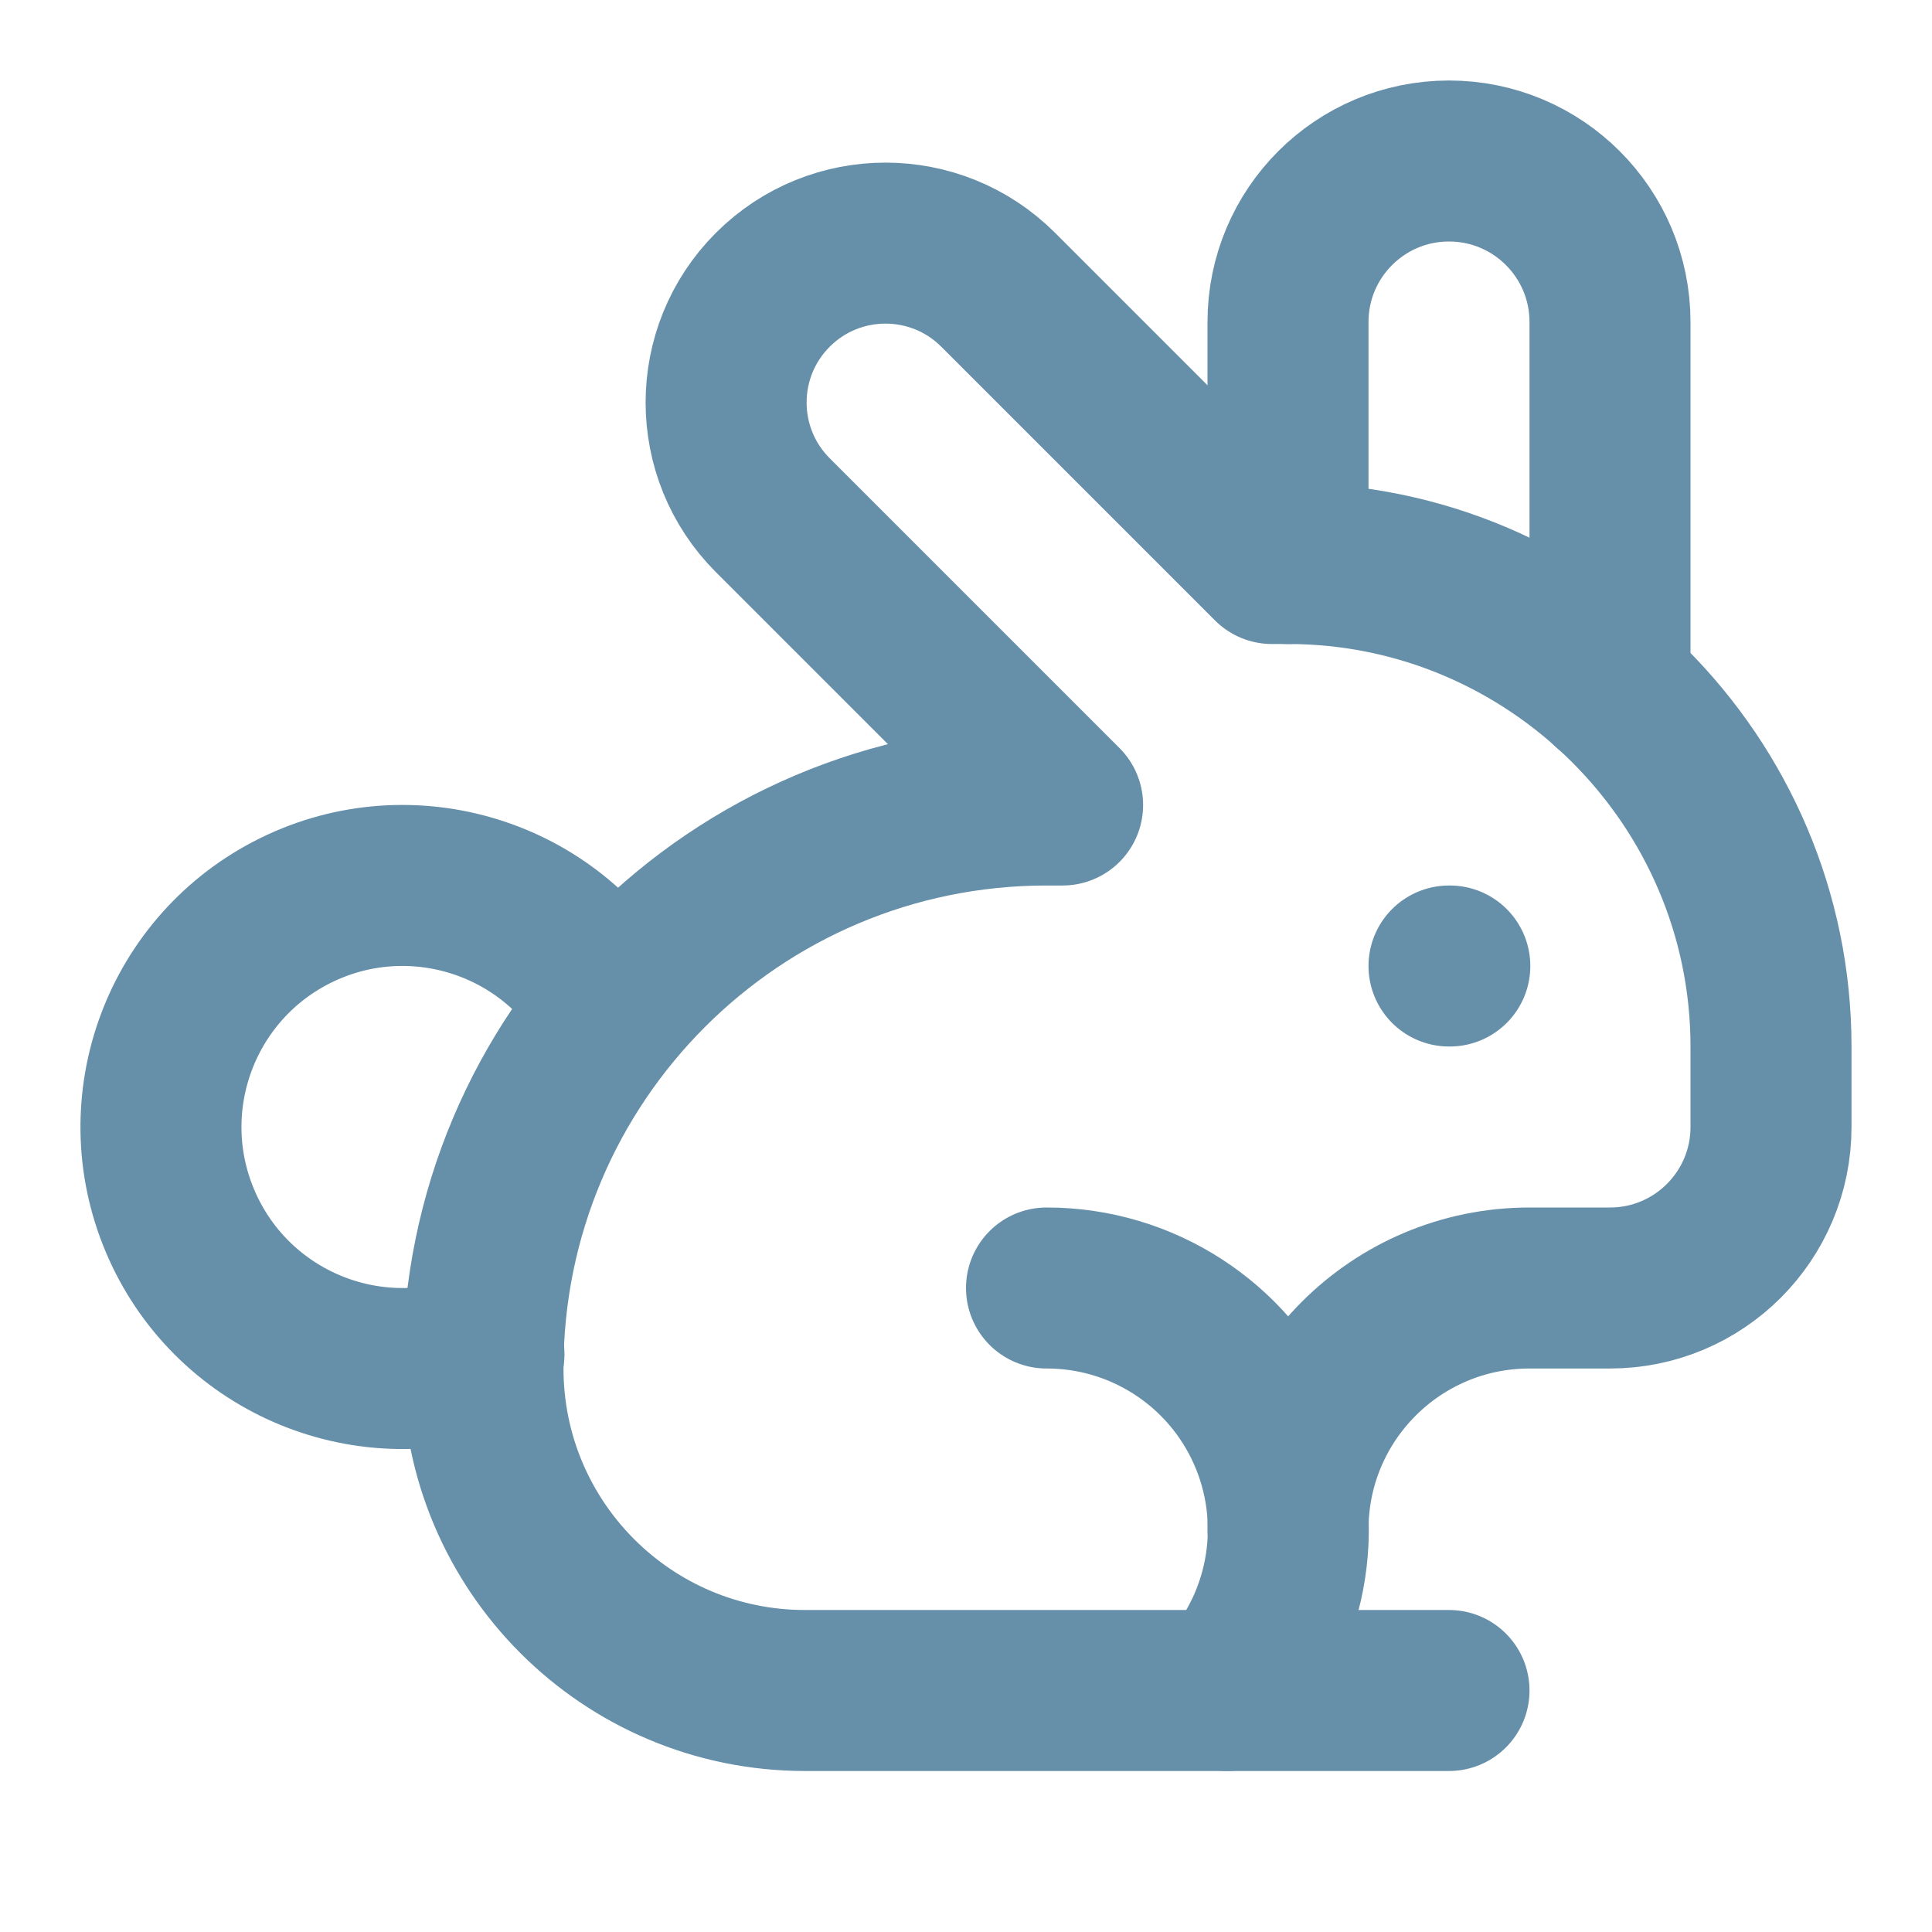
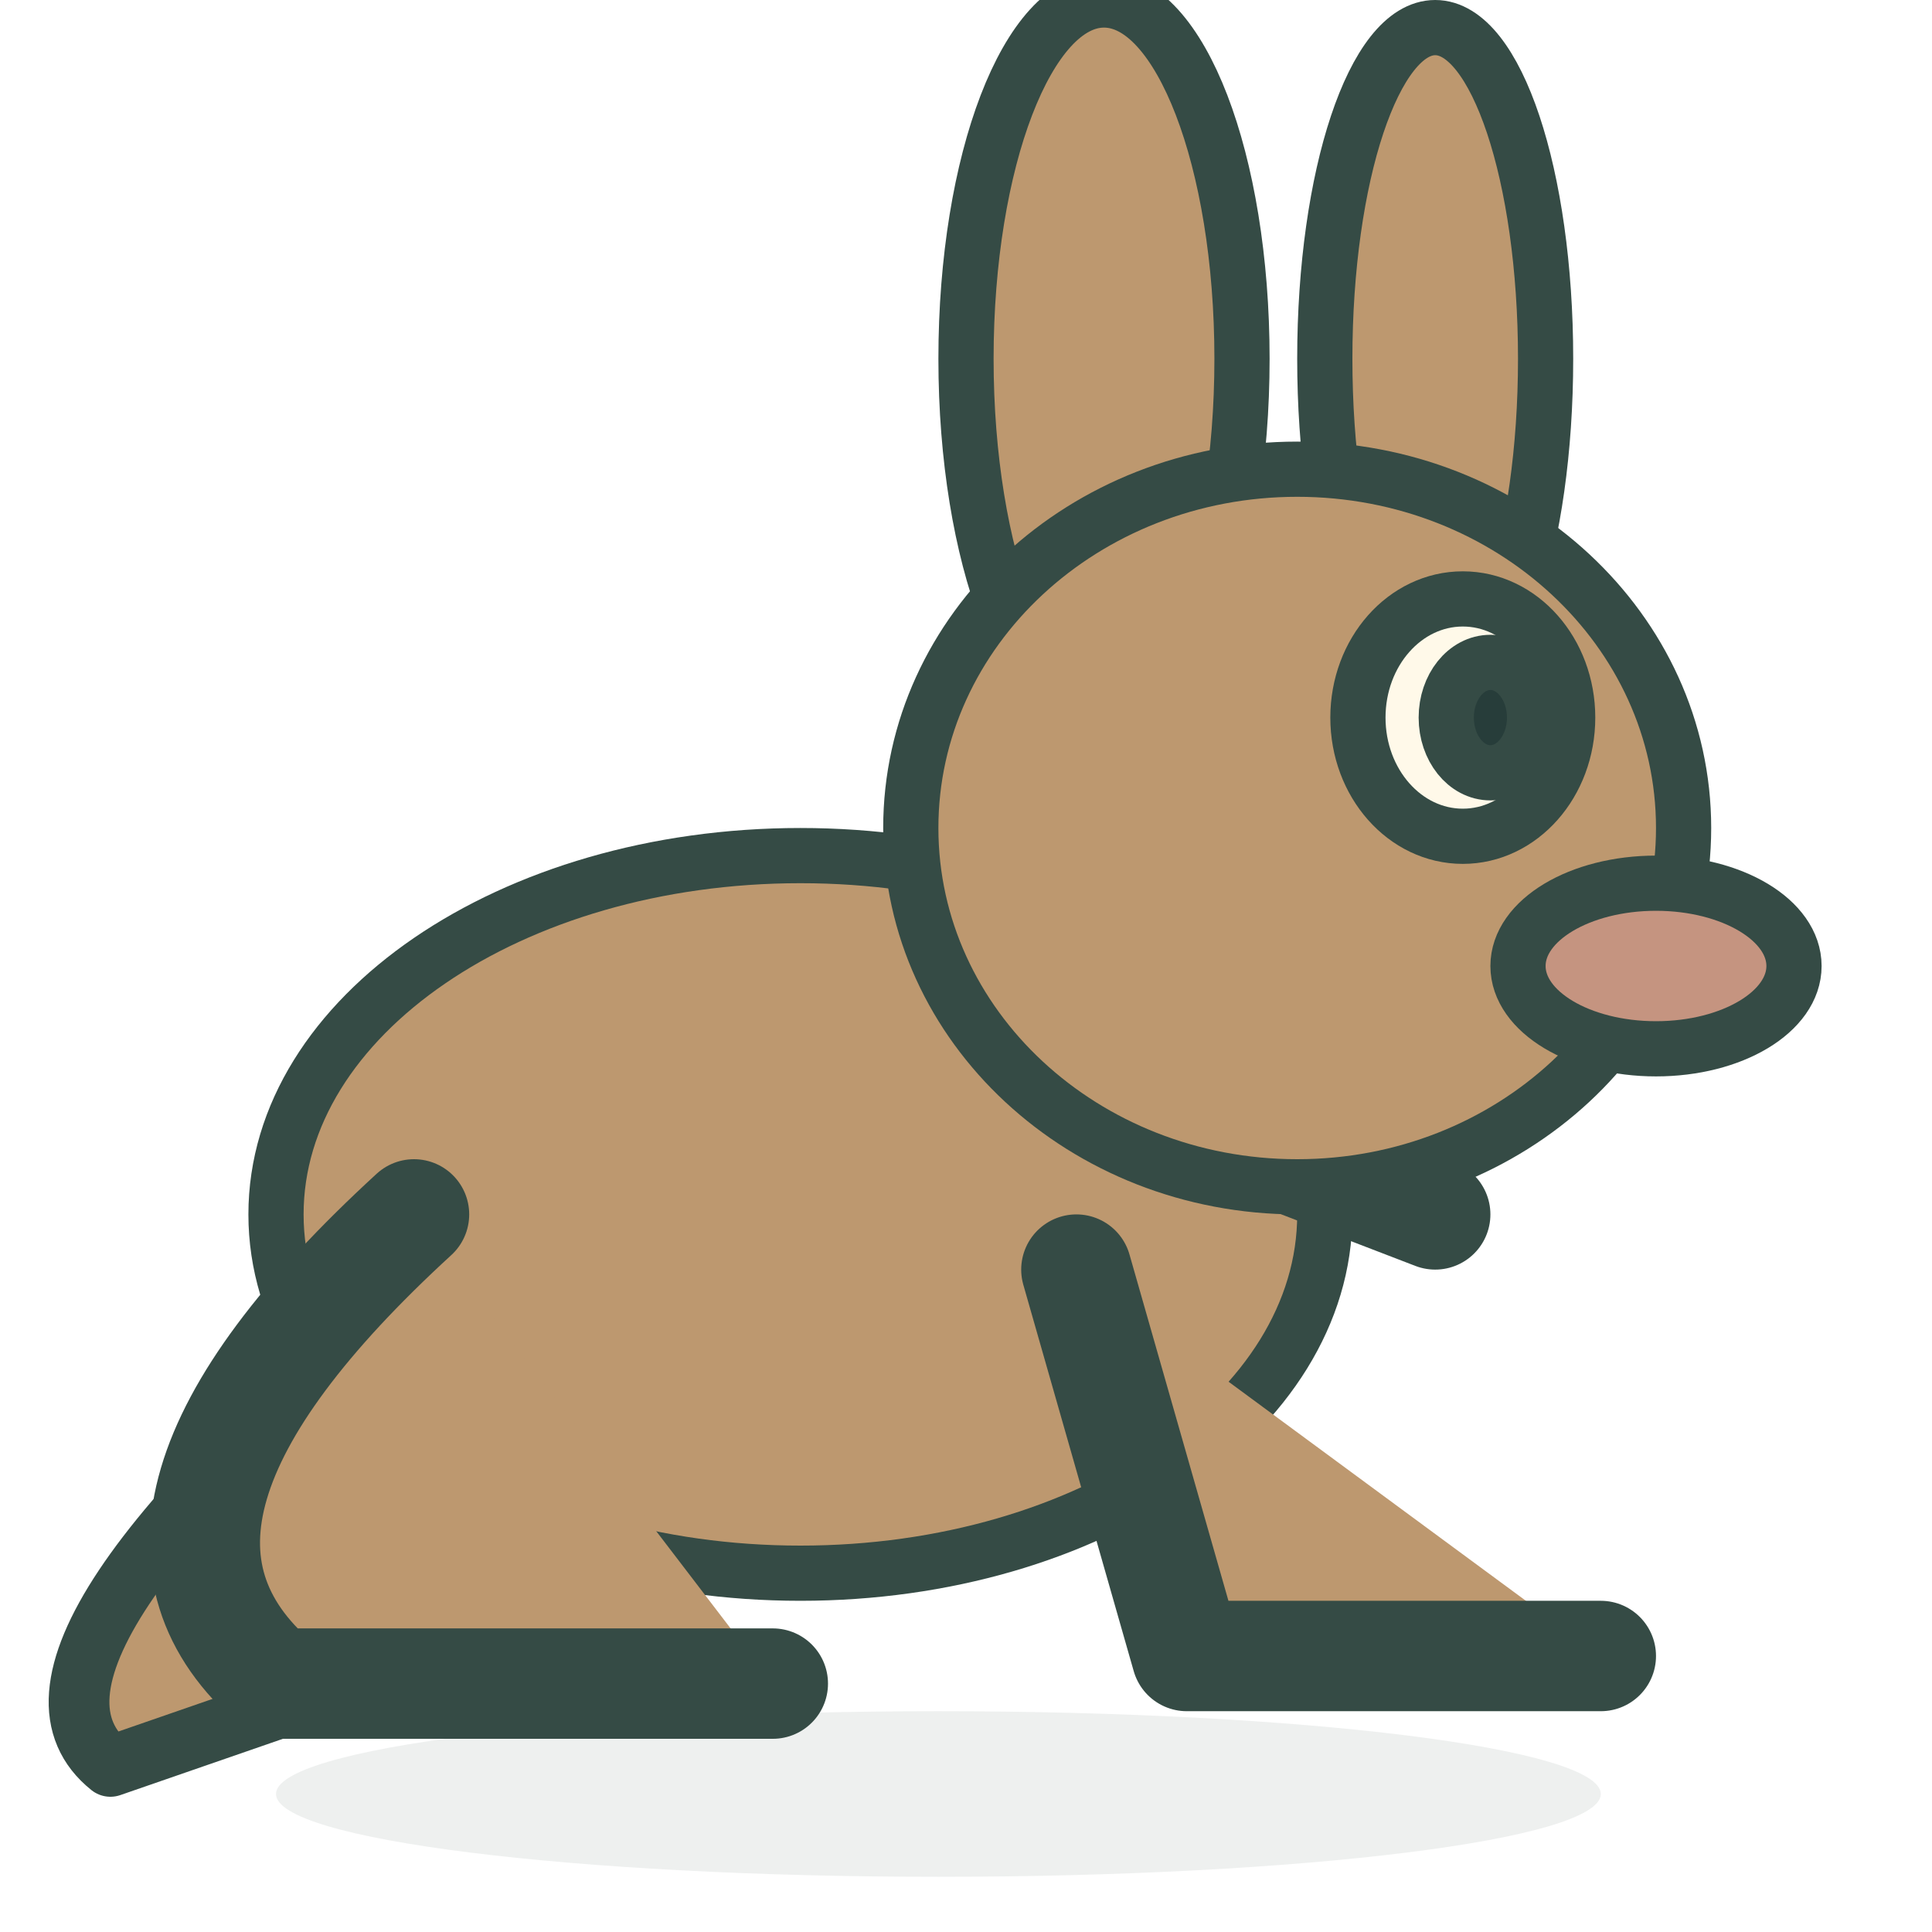
- <svg xmlns="http://www.w3.org/2000/svg" width="70" height="70" viewBox="0 0 24 24" fill="none" stroke="#668fa9" stroke-width="2" stroke-linecap="round" stroke-linejoin="round" class="lucide lucide-rabbit" aria-hidden="true">
-   <path d="M13 16a3 3 0 0 1 2.24 5" />
-   <path d="M18 12h.01" />
-   <path d="M18 21h-8a4 4 0 0 1-4-4 7 7 0 0 1 7-7h.2L9.6 6.4a1 1 0 1 1 2.8-2.8L15.8 7h.2c3.3 0 6 2.7 6 6v1a2 2 0 0 1-2 2h-1a3 3 0 0 0-3 3" />
-   <path d="M20 8.54V4a2 2 0 1 0-4 0v3" />
-   <path d="M7.612 12.524a3 3 0 1 0-1.6 4.3" />
+ <svg xmlns="http://www.w3.org/2000/svg" viewBox="0 0 70 70">
+   <ellipse cx="34" cy="65" rx="24" ry="3" fill="#354b4515" />
+   <path d="M16 46Q-1 60 4 64L30 55" fill="#bd986f" stroke="#354b45" stroke-width="2.2" stroke-linecap="round" stroke-linejoin="round" />
+   <ellipse cx="29" cy="44" rx="19" ry="13" fill="#bd986f" stroke="#354b45" stroke-width="2" />
+   <path d="M15 44Q3 55 10 61H28M39 46L43 60H58" fill="#bd986f" stroke="#354b45" stroke-width="4" stroke-linecap="round" stroke-linejoin="round" />
+   <path d="M39 39l13 5" fill="none" stroke="#354b45" stroke-width="4" stroke-linecap="round" stroke-linejoin="round" />
+   <ellipse cx="40" cy="13" rx="5" ry="13" fill="#bd986f" stroke="#354b45" stroke-width="2" />
+   <ellipse cx="52" cy="13" rx="4" ry="12" fill="#bd986f" stroke="#354b45" stroke-width="2" />
+   <ellipse cx="47" cy="30" rx="14" ry="13" fill="#bd986f" stroke="#354b45" stroke-width="2" />
+   <ellipse cx="53" cy="26" rx="3.8" ry="4.3" fill="#fff9e9" stroke="#354b45" stroke-width="2" />
+   <ellipse cx="54" cy="26" rx="1.6" ry="2" fill="#273d3a" stroke="#354b45" stroke-width="2" />
+   <ellipse cx="60" cy="35" rx="5" ry="3" fill="#c59480" stroke="#354b45" stroke-width="2" />
</svg>
